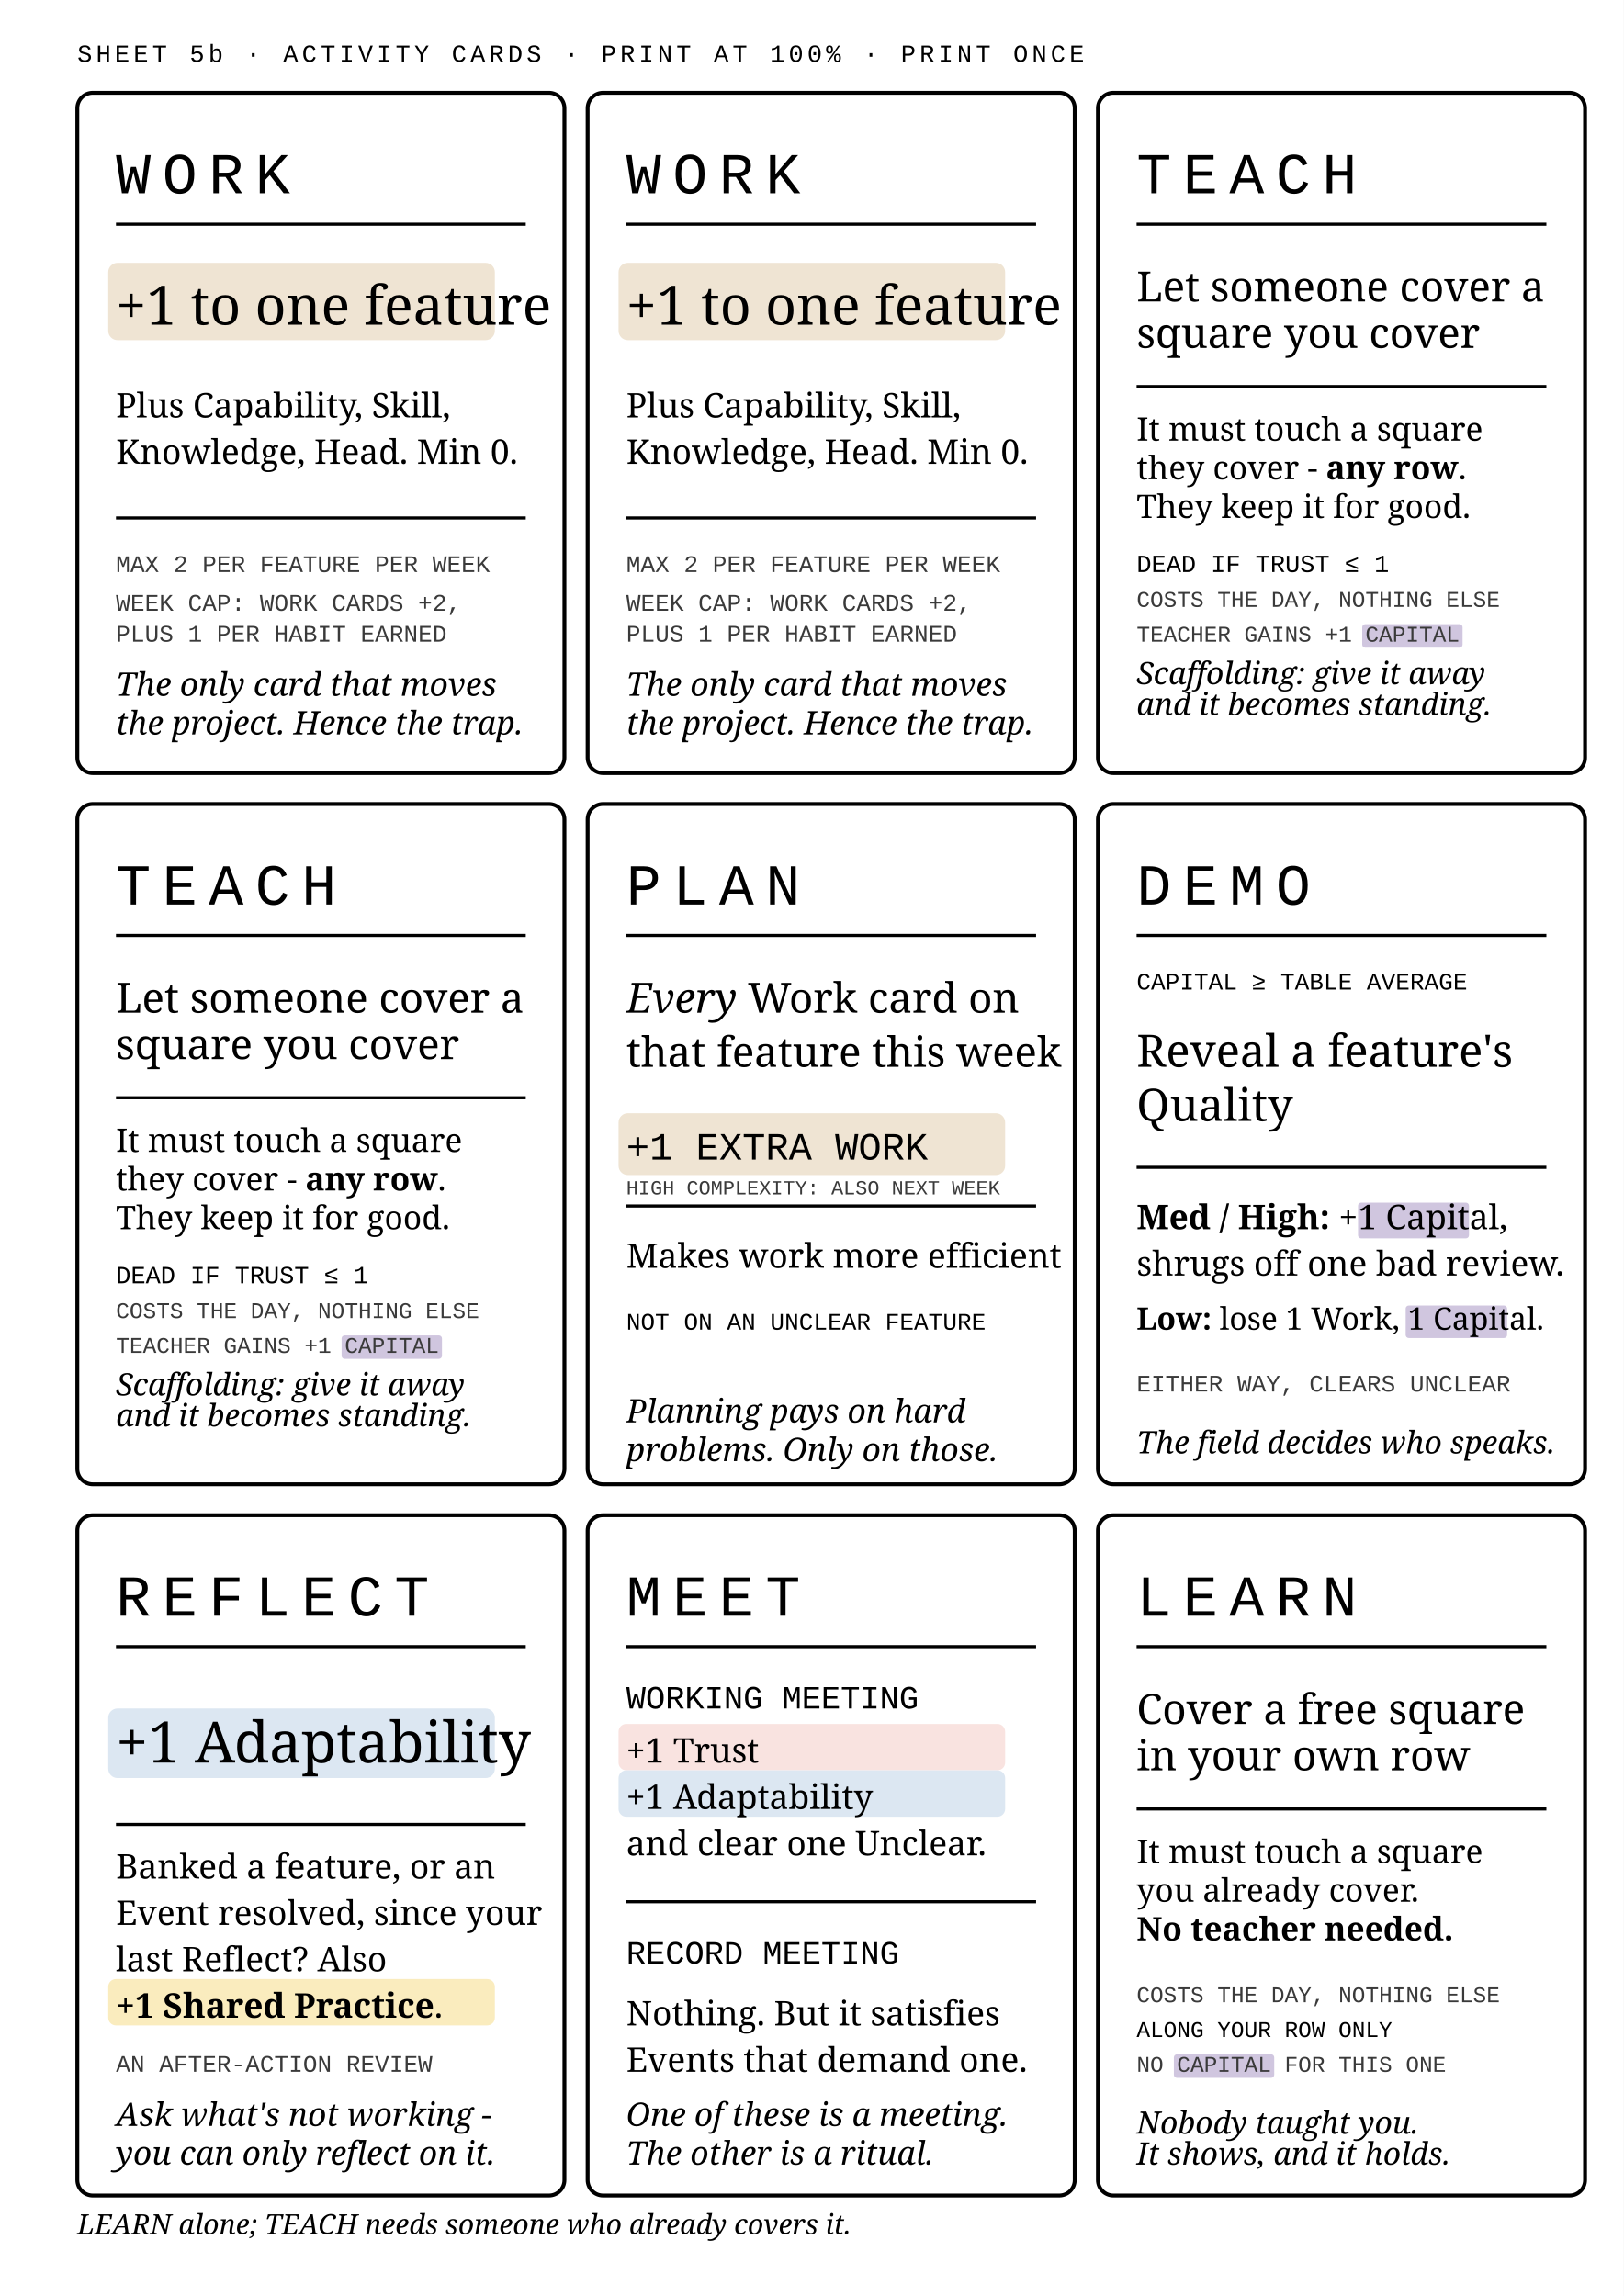
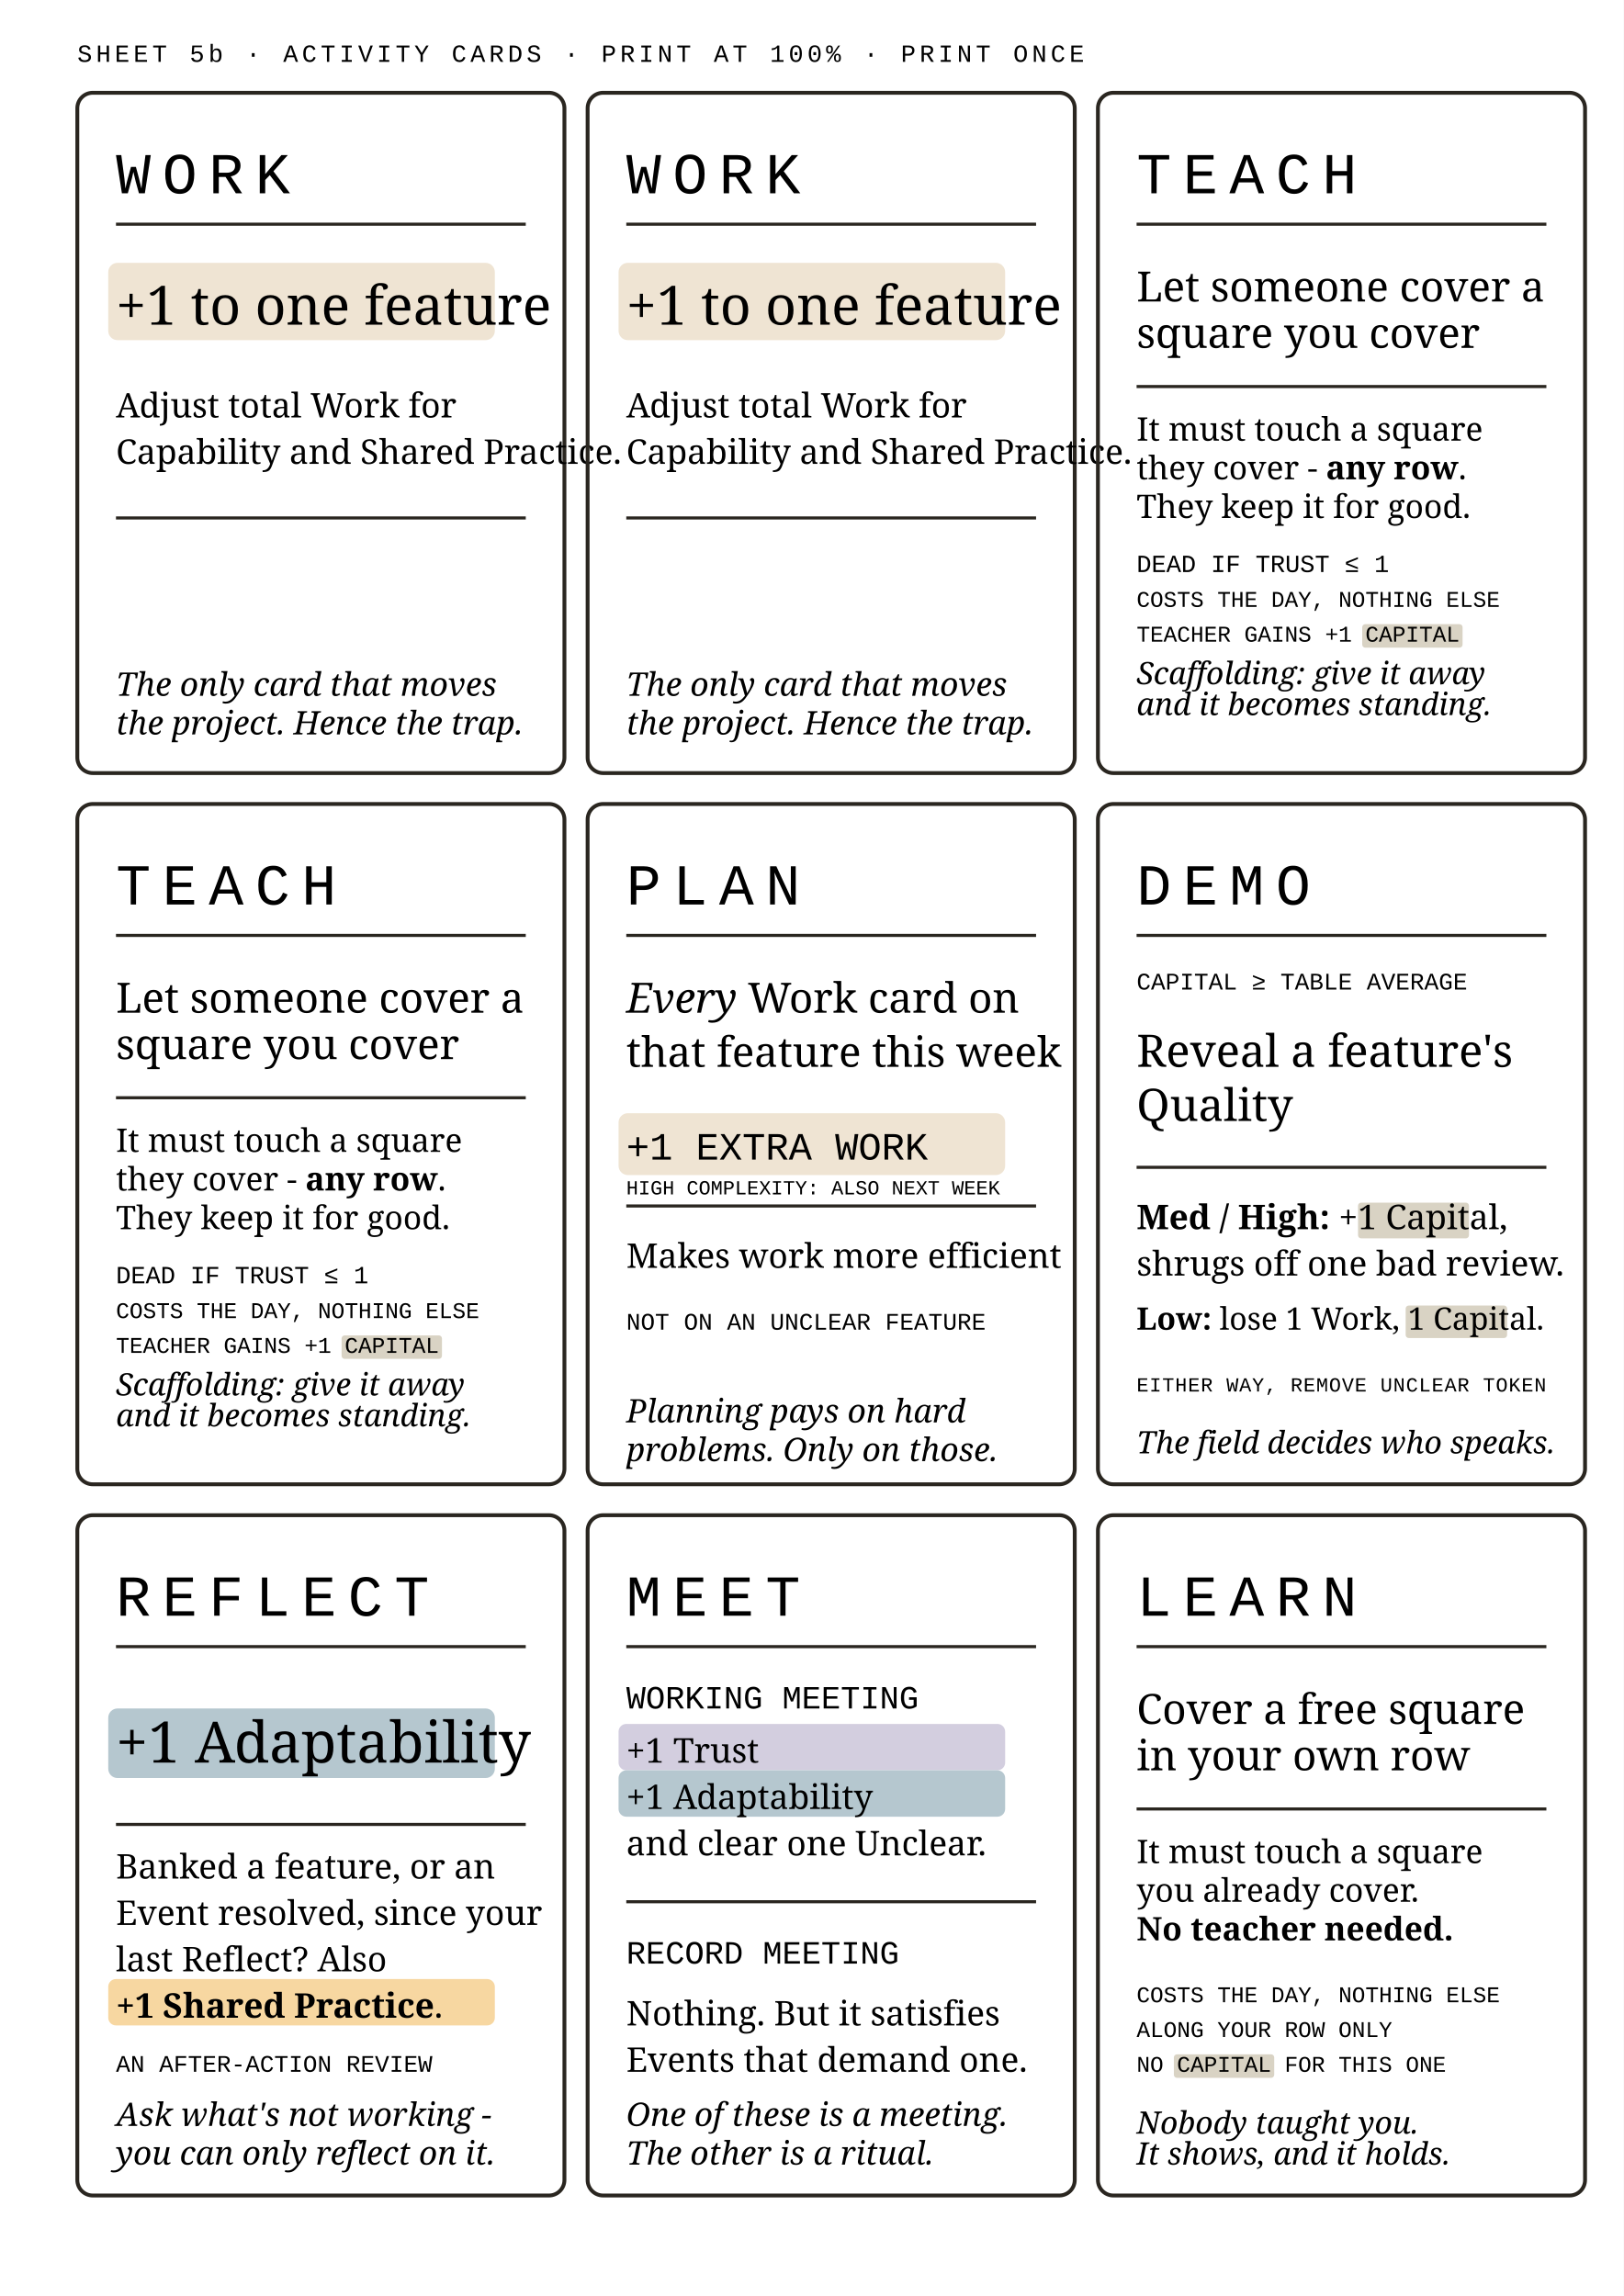
<svg xmlns="http://www.w3.org/2000/svg" width="210mm" height="297mm" viewBox="0 0 210 297">
  <style>
  .s { font-family:"EB Garamond",Garamond,Georgia,serif; fill:#000000; }
  .m { font-family:"IBM Plex Mono","Courier New",monospace; fill:#000000; }
-   .c { fill:none; stroke:#000000; stroke-width:.5; }
-   .h { stroke:#000000; stroke-width:.4; fill:none; }
-   .q { fill:#3A3A3A; }
-   .trust, .adapt { fill:#000000; }
+   .c { fill:none; stroke:#2A2620; stroke-width:.5; }
+   .h { stroke:#2A2620; stroke-width:.4; fill:none; }
+   .q { fill:#000000; }
+   .trust { fill:#000000; }
+   .adapt { fill:#000000; }
</style>
  <defs>
    <g id="work">
      <rect width="63" height="88" rx="2" class="c" />
      <text x="5" y="13" class="m" font-size="7.5" letter-spacing="1.5">WORK</text>
      <line x1="5" y1="17" x2="58" y2="17" class="h" stroke-width=".7" />
      <rect x="4" y="22" width="50" height="10" rx="1.2" fill="#EFE4D3" />
      <text x="5" y="30" class="s" font-size="7">+1 to one feature</text>
-       <text x="5" y="42" class="s" font-size="4.4">Plus Capability, Skill,</text>
-       <text x="5" y="48" class="s" font-size="4.4">Knowledge, Head. Min 0.</text>
+       <text x="5" y="42" class="s" font-size="4.4">Adjust total Work for</text>
+       <text x="5" y="48" class="s" font-size="4.4">Capability and Shared Practice.</text>
      <line x1="5" y1="55" x2="58" y2="55" class="h" />
-       <text x="5" y="62" class="m q" font-size="3.1">MAX 2 PER FEATURE PER WEEK</text>
-       <text x="5" y="67" class="m q" font-size="3.1">WEEK CAP: WORK CARDS +2,</text>
-       <text x="5" y="71" class="m q" font-size="3.1">PLUS 1 PER HABIT EARNED</text>
      <text x="5" y="78" class="s" font-size="4.2" font-style="italic">The only card that moves</text>
      <text x="5" y="83" class="s" font-size="4.2" font-style="italic">the project. Hence the trap.</text>
    </g>
    <g id="teach">
      <rect width="63" height="88" rx="2" class="c" />
      <text x="5" y="13" class="m" font-size="7.5" letter-spacing="1.5">TEACH</text>
      <line x1="5" y1="17" x2="58" y2="17" class="h" stroke-width=".7" />
      <text x="5" y="27" class="s" font-size="5.4">Let someone cover a</text>
      <text x="5" y="33" class="s" font-size="5.4">square you cover</text>
      <line x1="5" y1="38" x2="58" y2="38" class="h" />
      <text x="5" y="45" class="s" font-size="4.2">It must touch a square</text>
      <text x="5" y="50" class="s" font-size="4.2">they cover - <tspan font-weight="bold">any row</tspan>.</text>
      <text x="5" y="55" class="s" font-size="4.2">They keep it for good.</text>
      <text x="5" y="62" class="m trust" font-size="3.2">DEAD IF TRUST ≤ 1</text>
      <text x="5" y="66.5" class="m q" font-size="2.9">COSTS THE DAY, NOTHING ELSE</text>
-       <rect x="34.18" y="68.74" width="12.98" height="3.04" rx=".4" fill="#6B4C9A" fill-opacity=".32" />
+       <rect x="34.18" y="68.74" width="12.98" height="3.04" rx=".4" fill="#D9D3C4" />
      <text x="5" y="71" class="m q" font-size="2.9">TEACHER GAINS +1 <tspan>CAPITAL</tspan>
      </text>
      <text x="5" y="76.5" class="s" font-size="4" font-style="italic">Scaffolding: give it away</text>
      <text x="5" y="80.5" class="s" font-size="4" font-style="italic">and it becomes standing.</text>
    </g>
    <g id="plan">
      <rect width="63" height="88" rx="2" class="c" />
      <text x="5" y="13" class="m" font-size="7.5" letter-spacing="1.5">PLAN</text>
      <line x1="5" y1="17" x2="58" y2="17" class="h" stroke-width=".7" />
      <text x="5" y="27" class="s" font-size="5.4">
        <tspan font-style="italic">Every</tspan> Work card on</text>
      <text x="5" y="34" class="s" font-size="5.4">that feature this week</text>
      <rect x="4" y="40" width="50" height="8" rx="1.2" fill="#EFE4D3" />
      <text x="5" y="46" class="m" font-size="5">+1 EXTRA WORK</text>
      <text x="5" y="50.5" class="m q" font-size="2.6">HIGH COMPLEXITY: ALSO NEXT WEEK</text>
      <line x1="5" y1="52" x2="58" y2="52" class="h" />
      <text x="5" y="60" class="s" font-size="4.4">Makes work more efficient</text>
-       <text x="5" y="68" class="m" font-size="3.1" fill="#B03A2E">NOT ON AN UNCLEAR FEATURE</text>
+       <text x="5" y="68" class="m" font-size="3.1">NOT ON AN UNCLEAR FEATURE</text>
      <text x="5" y="80" class="s" font-size="4.2" font-style="italic">Planning pays on hard</text>
      <text x="5" y="85" class="s" font-size="4.2" font-style="italic">problems. Only on those.</text>
    </g>
    <g id="demo">
      <rect width="63" height="88" rx="2" class="c" />
      <text x="5" y="13" class="m" font-size="7.5" letter-spacing="1.5">DEMO</text>
      <line x1="5" y1="17" x2="58" y2="17" class="h" stroke-width=".7" />
-       <text x="5" y="24" class="m" font-size="3.1" fill="#B03A2E">CAPITAL ≥ TABLE AVERAGE</text>
+       <text x="5" y="24" class="m" font-size="3.1">CAPITAL ≥ TABLE AVERAGE</text>
      <text x="5" y="34" class="s" font-size="5.8">Reveal a feature's</text>
      <text x="5" y="41" class="s" font-size="5.8">Quality</text>
      <line x1="5" y1="47" x2="58" y2="47" class="h" />
-       <rect x="33.64" y="51.57" width="14.35" height="4.62" rx=".4" fill="#6B4C9A" fill-opacity=".32" />
+       <rect x="33.64" y="51.57" width="14.35" height="4.62" rx=".4" fill="#D9D3C4" />
      <text x="5" y="55" class="s" font-size="4.4">
        <tspan font-weight="bold">Med / High:</tspan> +1 <tspan>Capital</tspan>,</text>
      <text x="5" y="61" class="s" font-size="4.4">shrugs off one bad review.</text>
-       <rect x="39.80" y="64.88" width="13.12" height="4.20" rx=".4" fill="#6B4C9A" fill-opacity=".32" />
+       <rect x="39.80" y="64.88" width="13.12" height="4.20" rx=".4" fill="#D9D3C4" />
      <text x="5" y="68" class="s" font-size="4">
        <tspan font-weight="bold">Low:</tspan> lose 1 Work, 1 <tspan>Capital</tspan>.</text>
-       <text x="5" y="76" class="m q" font-size="3.1">EITHER WAY, CLEARS UNCLEAR</text>
+       <text x="5" y="76" class="m q" font-size="2.6" letter-spacing=".1">EITHER WAY, REMOVE UNCLEAR TOKEN</text>
      <text x="5" y="84" class="s" font-size="4" font-style="italic">The field decides who speaks.</text>
    </g>
    <g id="reflect">
      <rect width="63" height="88" rx="2" class="c" />
      <text x="5" y="13" class="m" font-size="7.5" letter-spacing="1.5">REFLECT</text>
      <line x1="5" y1="17" x2="58" y2="17" class="h" stroke-width=".7" />
-       <rect x="4" y="25" width="50" height="9" rx="1.2" fill="#DCE7F2" />
+       <rect x="4" y="25" width="50" height="9" rx="1.2" fill="#B5C7CF" />
      <text x="5" y="32" class="s adapt" font-size="7.4">+1 Adaptability</text>
      <line x1="5" y1="40" x2="58" y2="40" class="h" />
      <text x="5" y="47" class="s" font-size="4.4">Banked a feature, or an</text>
      <text x="5" y="53" class="s" font-size="4.4">Event resolved, since your</text>
      <text x="5" y="59" class="s" font-size="4.4">last Reflect? Also</text>
-       <rect x="4" y="60" width="50" height="6" rx="1" fill="#FAECBE" />
+       <rect x="4" y="60" width="50" height="6" rx="1" fill="#F7D7A1" />
      <text x="5" y="65" class="s" font-size="4.4">
        <tspan font-weight="bold">+1 Shared Practice</tspan>.</text>
      <text x="5" y="72" class="m q" font-size="3.1">AN AFTER-ACTION REVIEW</text>
      <text x="5" y="79" class="s" font-size="4.2" font-style="italic">Ask what's not working -</text>
      <text x="5" y="84" class="s" font-size="4.2" font-style="italic">you can only reflect on it.</text>
    </g>
    <g id="meet">
      <rect width="63" height="88" rx="2" class="c" />
      <text x="5" y="13" class="m" font-size="7.5" letter-spacing="1.5">MEET</text>
      <line x1="5" y1="17" x2="58" y2="17" class="h" stroke-width=".7" />
      <text x="5" y="25" class="m" font-size="4.2">WORKING MEETING</text>
-       <rect x="4" y="27" width="50" height="6" rx="1" fill="#F9E3E0" />
+       <rect x="4" y="27" width="50" height="6" rx="1" fill="#D3CEDF" />
      <text x="5" y="32" class="s trust" font-size="4.4">+1 Trust</text>
-       <rect x="4" y="33" width="50" height="6" rx="1" fill="#DCE7F2" />
+       <rect x="4" y="33" width="50" height="6" rx="1" fill="#B5C7CF" />
      <text x="5" y="38" class="s adapt" font-size="4.4">+1 Adaptability</text>
      <text x="5" y="44" class="s" font-size="4.4">and clear one Unclear.</text>
      <line x1="5" y1="50" x2="58" y2="50" class="h" />
-       <text x="5" y="58" class="m" font-size="4.2" fill="#B03A2E">RECORD MEETING</text>
+       <text x="5" y="58" class="m" font-size="4.2">RECORD MEETING</text>
      <text x="5" y="66" class="s" font-size="4.4">Nothing. But it satisfies</text>
      <text x="5" y="72" class="s" font-size="4.4">Events that demand one.</text>
      <text x="5" y="79" class="s" font-size="4.2" font-style="italic">One of these is a meeting.</text>
      <text x="5" y="84" class="s" font-size="4.2" font-style="italic">The other is a ritual.</text>
    </g>
    <g id="learn">
      <rect width="63" height="88" rx="2" class="c" />
      <text x="5" y="13" class="m" font-size="7.5" letter-spacing="1.5">LEARN</text>
      <line x1="5" y1="17" x2="58" y2="17" class="h" stroke-width=".7" />
      <text x="5" y="27" class="s" font-size="5.4">Cover a free square</text>
      <text x="5" y="33" class="s" font-size="5.4">in your own row</text>
      <line x1="5" y1="38" x2="58" y2="38" class="h" />
      <text x="5" y="45" class="s" font-size="4.2">It must touch a square</text>
      <text x="5" y="50" class="s" font-size="4.2">you already cover.</text>
      <text x="5" y="55" class="s" font-size="4.2">
        <tspan font-weight="bold">No teacher needed.</tspan>
      </text>
      <text x="5" y="63" class="m q" font-size="2.9">COSTS THE DAY, NOTHING ELSE</text>
-       <text x="5" y="67.5" class="m" font-size="2.9" fill="#B03A2E">ALONG YOUR ROW ONLY</text>
-       <rect x="9.82" y="69.74" width="12.98" height="3.04" rx=".4" fill="#6B4C9A" fill-opacity=".32" />
+       <text x="5" y="67.5" class="m" font-size="2.9">ALONG YOUR ROW ONLY</text>
+       <rect x="9.82" y="69.74" width="12.98" height="3.04" rx=".4" fill="#D9D3C4" />
      <text x="5" y="72" class="m q" font-size="2.9">NO <tspan>CAPITAL</tspan> FOR THIS ONE</text>
      <text x="5" y="80" class="s" font-size="4" font-style="italic">Nobody taught you.</text>
      <text x="5" y="84" class="s" font-size="4" font-style="italic">It shows, and it holds.</text>
    </g>
  </defs>
  <rect width="210" height="297" fill="#FFFFFF" />
  <text x="10" y="8" class="m" font-size="3.2" letter-spacing=".5">SHEET 5b · ACTIVITY CARDS · PRINT AT 100% · PRINT ONCE</text>
  <use href="#work" x="10" y="12" />
  <use href="#work" x="76" y="12" />
  <use href="#teach" x="142" y="12" />
  <use href="#teach" x="10" y="104" />
  <use href="#plan" x="76" y="104" />
  <use href="#demo" x="142" y="104" />
  <use href="#reflect" x="10" y="196" />
  <use href="#meet" x="76" y="196" />
  <use href="#learn" x="142" y="196" />
-   <text x="10" y="289" class="s" font-size="3.6" font-style="italic">LEARN alone; TEACH needs someone who already covers it.</text>
</svg>
